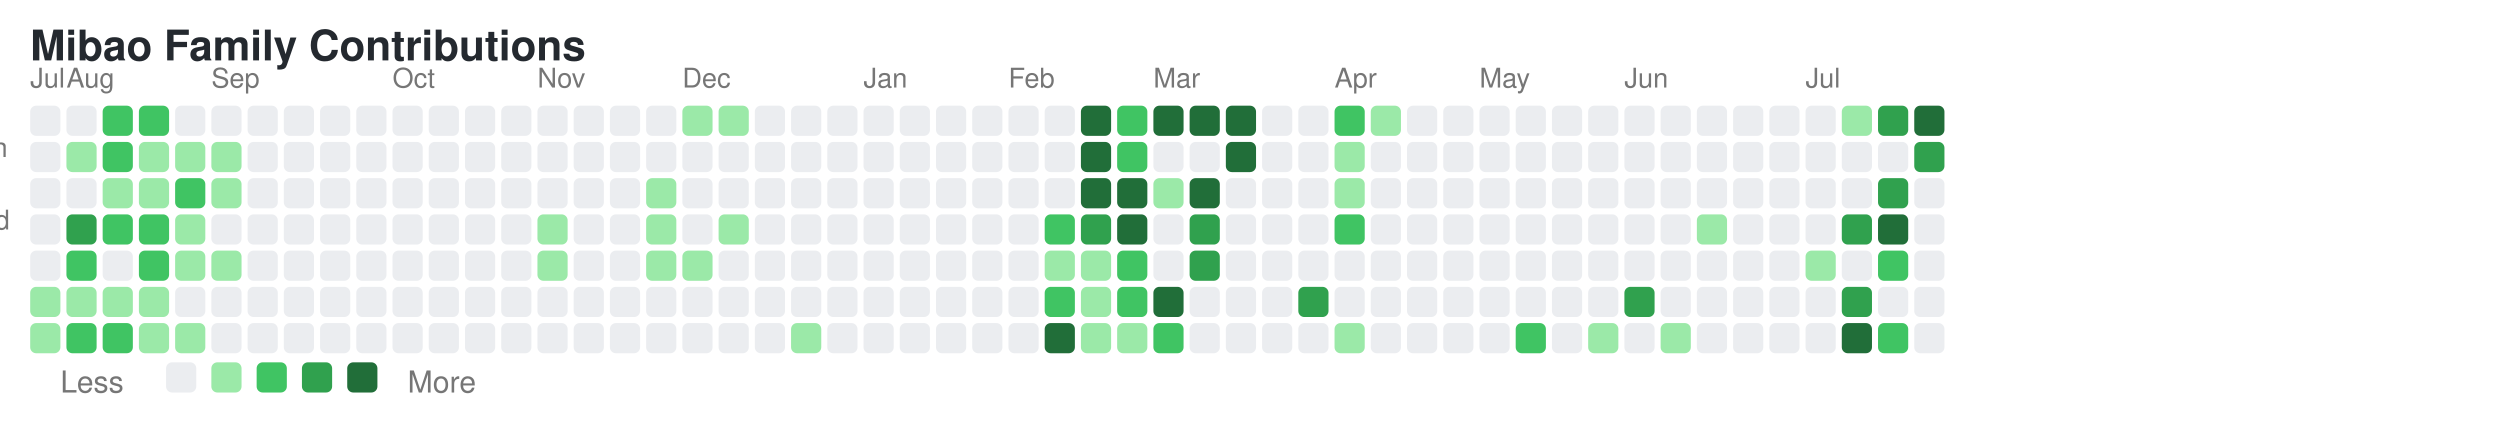
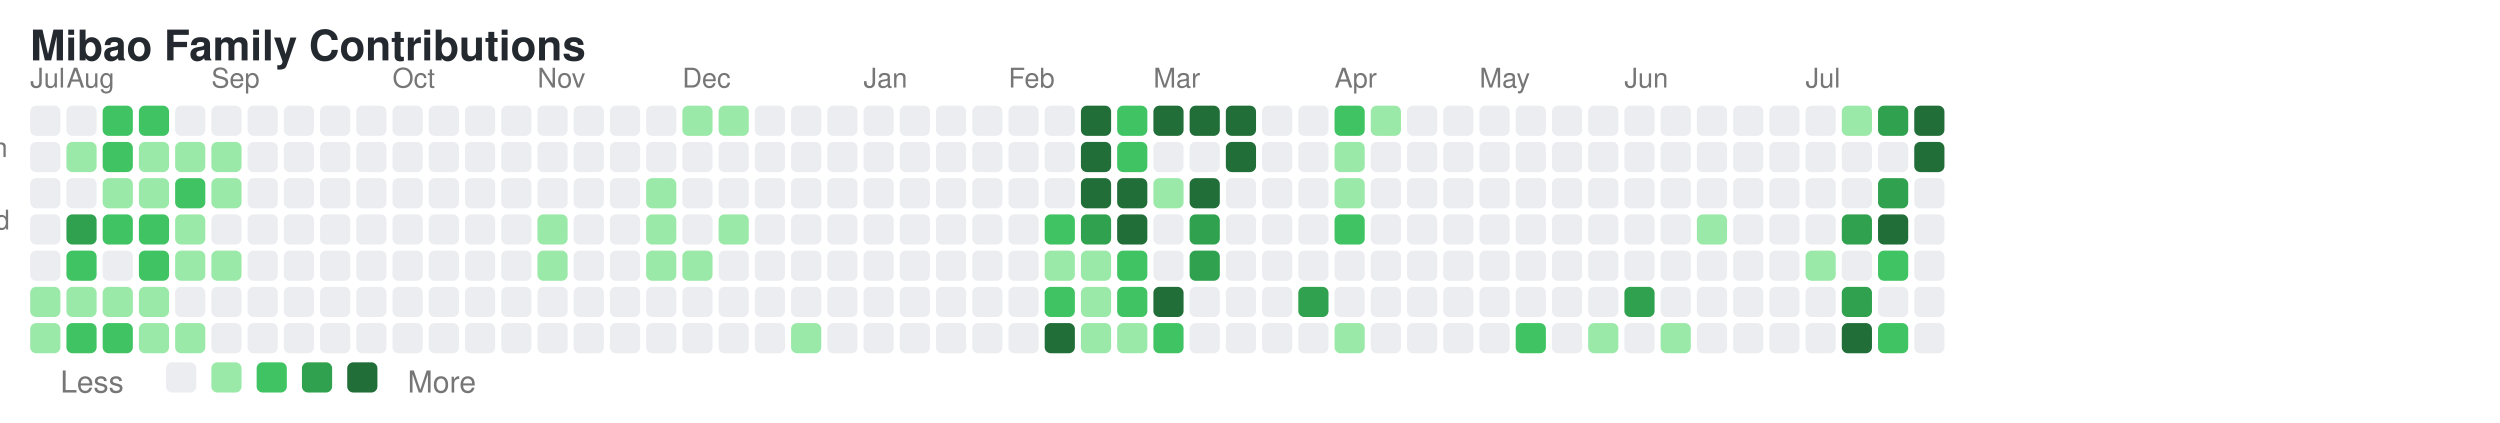
<svg xmlns="http://www.w3.org/2000/svg" width="828" height="140">
  <text x="10" y="20" font-family="-apple-system, BlinkMacSystemFont, Segoe UI, Helvetica, Arial, sans-serif" font-size="14" font-weight="600" fill="#24292f">Mibao Family Contributions</text>
  <g transform="translate(10, 35)">
    <text x="0" y="-6" font-family="-apple-system, BlinkMacSystemFont, Segoe UI, Helvetica, Arial, sans-serif" font-size="9" fill="#767676">Jul</text>
    <text x="12" y="-6" font-family="-apple-system, BlinkMacSystemFont, Segoe UI, Helvetica, Arial, sans-serif" font-size="9" fill="#767676">Aug</text>
    <text x="60" y="-6" font-family="-apple-system, BlinkMacSystemFont, Segoe UI, Helvetica, Arial, sans-serif" font-size="9" fill="#767676">Sep</text>
    <text x="120" y="-6" font-family="-apple-system, BlinkMacSystemFont, Segoe UI, Helvetica, Arial, sans-serif" font-size="9" fill="#767676">Oct</text>
    <text x="168" y="-6" font-family="-apple-system, BlinkMacSystemFont, Segoe UI, Helvetica, Arial, sans-serif" font-size="9" fill="#767676">Nov</text>
    <text x="216" y="-6" font-family="-apple-system, BlinkMacSystemFont, Segoe UI, Helvetica, Arial, sans-serif" font-size="9" fill="#767676">Dec</text>
    <text x="276" y="-6" font-family="-apple-system, BlinkMacSystemFont, Segoe UI, Helvetica, Arial, sans-serif" font-size="9" fill="#767676">Jan</text>
    <text x="324" y="-6" font-family="-apple-system, BlinkMacSystemFont, Segoe UI, Helvetica, Arial, sans-serif" font-size="9" fill="#767676">Feb</text>
    <text x="372" y="-6" font-family="-apple-system, BlinkMacSystemFont, Segoe UI, Helvetica, Arial, sans-serif" font-size="9" fill="#767676">Mar</text>
    <text x="432" y="-6" font-family="-apple-system, BlinkMacSystemFont, Segoe UI, Helvetica, Arial, sans-serif" font-size="9" fill="#767676">Apr</text>
    <text x="480" y="-6" font-family="-apple-system, BlinkMacSystemFont, Segoe UI, Helvetica, Arial, sans-serif" font-size="9" fill="#767676">May</text>
    <text x="528" y="-6" font-family="-apple-system, BlinkMacSystemFont, Segoe UI, Helvetica, Arial, sans-serif" font-size="9" fill="#767676">Jun</text>
    <text x="588" y="-6" font-family="-apple-system, BlinkMacSystemFont, Segoe UI, Helvetica, Arial, sans-serif" font-size="9" fill="#767676">Jul</text>
    <text x="-25" y="17.0" font-family="-apple-system, BlinkMacSystemFont, Segoe UI, Helvetica, Arial, sans-serif" font-size="9" fill="#767676">Mon</text>
    <text x="-25" y="41.0" font-family="-apple-system, BlinkMacSystemFont, Segoe UI, Helvetica, Arial, sans-serif" font-size="9" fill="#767676">Wed</text>
    <text x="-25" y="65.0" font-family="-apple-system, BlinkMacSystemFont, Segoe UI, Helvetica, Arial, sans-serif" font-size="9" fill="#767676">Fri</text>
    <rect x="0" y="0" width="10" height="10" fill="#ebedf0" rx="2" />
    <rect x="0" y="12" width="10" height="10" fill="#ebedf0" rx="2" />
    <rect x="0" y="24" width="10" height="10" fill="#ebedf0" rx="2" />
    <rect x="0" y="36" width="10" height="10" fill="#ebedf0" rx="2" />
    <rect x="0" y="48" width="10" height="10" fill="#ebedf0" rx="2" />
    <rect x="0" y="60" width="10" height="10" fill="#9be9a8" rx="2" />
    <rect x="0" y="72" width="10" height="10" fill="#9be9a8" rx="2" />
    <rect x="12" y="0" width="10" height="10" fill="#ebedf0" rx="2" />
    <rect x="12" y="12" width="10" height="10" fill="#9be9a8" rx="2" />
    <rect x="12" y="24" width="10" height="10" fill="#ebedf0" rx="2" />
    <rect x="12" y="36" width="10" height="10" fill="#30a14e" rx="2" />
    <rect x="12" y="48" width="10" height="10" fill="#40c463" rx="2" />
    <rect x="12" y="60" width="10" height="10" fill="#9be9a8" rx="2" />
    <rect x="12" y="72" width="10" height="10" fill="#40c463" rx="2" />
    <rect x="24" y="0" width="10" height="10" fill="#40c463" rx="2" />
    <rect x="24" y="12" width="10" height="10" fill="#40c463" rx="2" />
    <rect x="24" y="24" width="10" height="10" fill="#9be9a8" rx="2" />
    <rect x="24" y="36" width="10" height="10" fill="#40c463" rx="2" />
    <rect x="24" y="48" width="10" height="10" fill="#ebedf0" rx="2" />
    <rect x="24" y="60" width="10" height="10" fill="#9be9a8" rx="2" />
    <rect x="24" y="72" width="10" height="10" fill="#40c463" rx="2" />
    <rect x="36" y="0" width="10" height="10" fill="#40c463" rx="2" />
    <rect x="36" y="12" width="10" height="10" fill="#9be9a8" rx="2" />
    <rect x="36" y="24" width="10" height="10" fill="#9be9a8" rx="2" />
    <rect x="36" y="36" width="10" height="10" fill="#40c463" rx="2" />
    <rect x="36" y="48" width="10" height="10" fill="#40c463" rx="2" />
    <rect x="36" y="60" width="10" height="10" fill="#9be9a8" rx="2" />
    <rect x="36" y="72" width="10" height="10" fill="#9be9a8" rx="2" />
    <rect x="48" y="0" width="10" height="10" fill="#ebedf0" rx="2" />
    <rect x="48" y="12" width="10" height="10" fill="#9be9a8" rx="2" />
    <rect x="48" y="24" width="10" height="10" fill="#40c463" rx="2" />
    <rect x="48" y="36" width="10" height="10" fill="#9be9a8" rx="2" />
    <rect x="48" y="48" width="10" height="10" fill="#9be9a8" rx="2" />
    <rect x="48" y="60" width="10" height="10" fill="#ebedf0" rx="2" />
    <rect x="48" y="72" width="10" height="10" fill="#9be9a8" rx="2" />
    <rect x="60" y="0" width="10" height="10" fill="#ebedf0" rx="2" />
    <rect x="60" y="12" width="10" height="10" fill="#9be9a8" rx="2" />
    <rect x="60" y="24" width="10" height="10" fill="#9be9a8" rx="2" />
    <rect x="60" y="36" width="10" height="10" fill="#ebedf0" rx="2" />
    <rect x="60" y="48" width="10" height="10" fill="#9be9a8" rx="2" />
    <rect x="60" y="60" width="10" height="10" fill="#ebedf0" rx="2" />
    <rect x="60" y="72" width="10" height="10" fill="#ebedf0" rx="2" />
    <rect x="72" y="0" width="10" height="10" fill="#ebedf0" rx="2" />
    <rect x="72" y="12" width="10" height="10" fill="#ebedf0" rx="2" />
    <rect x="72" y="24" width="10" height="10" fill="#ebedf0" rx="2" />
    <rect x="72" y="36" width="10" height="10" fill="#ebedf0" rx="2" />
    <rect x="72" y="48" width="10" height="10" fill="#ebedf0" rx="2" />
    <rect x="72" y="60" width="10" height="10" fill="#ebedf0" rx="2" />
    <rect x="72" y="72" width="10" height="10" fill="#ebedf0" rx="2" />
    <rect x="84" y="0" width="10" height="10" fill="#ebedf0" rx="2" />
    <rect x="84" y="12" width="10" height="10" fill="#ebedf0" rx="2" />
    <rect x="84" y="24" width="10" height="10" fill="#ebedf0" rx="2" />
    <rect x="84" y="36" width="10" height="10" fill="#ebedf0" rx="2" />
    <rect x="84" y="48" width="10" height="10" fill="#ebedf0" rx="2" />
    <rect x="84" y="60" width="10" height="10" fill="#ebedf0" rx="2" />
    <rect x="84" y="72" width="10" height="10" fill="#ebedf0" rx="2" />
    <rect x="96" y="0" width="10" height="10" fill="#ebedf0" rx="2" />
    <rect x="96" y="12" width="10" height="10" fill="#ebedf0" rx="2" />
    <rect x="96" y="24" width="10" height="10" fill="#ebedf0" rx="2" />
    <rect x="96" y="36" width="10" height="10" fill="#ebedf0" rx="2" />
    <rect x="96" y="48" width="10" height="10" fill="#ebedf0" rx="2" />
    <rect x="96" y="60" width="10" height="10" fill="#ebedf0" rx="2" />
    <rect x="96" y="72" width="10" height="10" fill="#ebedf0" rx="2" />
    <rect x="108" y="0" width="10" height="10" fill="#ebedf0" rx="2" />
    <rect x="108" y="12" width="10" height="10" fill="#ebedf0" rx="2" />
    <rect x="108" y="24" width="10" height="10" fill="#ebedf0" rx="2" />
    <rect x="108" y="36" width="10" height="10" fill="#ebedf0" rx="2" />
    <rect x="108" y="48" width="10" height="10" fill="#ebedf0" rx="2" />
    <rect x="108" y="60" width="10" height="10" fill="#ebedf0" rx="2" />
    <rect x="108" y="72" width="10" height="10" fill="#ebedf0" rx="2" />
    <rect x="120" y="0" width="10" height="10" fill="#ebedf0" rx="2" />
    <rect x="120" y="12" width="10" height="10" fill="#ebedf0" rx="2" />
    <rect x="120" y="24" width="10" height="10" fill="#ebedf0" rx="2" />
    <rect x="120" y="36" width="10" height="10" fill="#ebedf0" rx="2" />
    <rect x="120" y="48" width="10" height="10" fill="#ebedf0" rx="2" />
    <rect x="120" y="60" width="10" height="10" fill="#ebedf0" rx="2" />
    <rect x="120" y="72" width="10" height="10" fill="#ebedf0" rx="2" />
    <rect x="132" y="0" width="10" height="10" fill="#ebedf0" rx="2" />
    <rect x="132" y="12" width="10" height="10" fill="#ebedf0" rx="2" />
    <rect x="132" y="24" width="10" height="10" fill="#ebedf0" rx="2" />
    <rect x="132" y="36" width="10" height="10" fill="#ebedf0" rx="2" />
    <rect x="132" y="48" width="10" height="10" fill="#ebedf0" rx="2" />
    <rect x="132" y="60" width="10" height="10" fill="#ebedf0" rx="2" />
    <rect x="132" y="72" width="10" height="10" fill="#ebedf0" rx="2" />
    <rect x="144" y="0" width="10" height="10" fill="#ebedf0" rx="2" />
    <rect x="144" y="12" width="10" height="10" fill="#ebedf0" rx="2" />
    <rect x="144" y="24" width="10" height="10" fill="#ebedf0" rx="2" />
    <rect x="144" y="36" width="10" height="10" fill="#ebedf0" rx="2" />
    <rect x="144" y="48" width="10" height="10" fill="#ebedf0" rx="2" />
    <rect x="144" y="60" width="10" height="10" fill="#ebedf0" rx="2" />
    <rect x="144" y="72" width="10" height="10" fill="#ebedf0" rx="2" />
    <rect x="156" y="0" width="10" height="10" fill="#ebedf0" rx="2" />
    <rect x="156" y="12" width="10" height="10" fill="#ebedf0" rx="2" />
    <rect x="156" y="24" width="10" height="10" fill="#ebedf0" rx="2" />
    <rect x="156" y="36" width="10" height="10" fill="#ebedf0" rx="2" />
    <rect x="156" y="48" width="10" height="10" fill="#ebedf0" rx="2" />
    <rect x="156" y="60" width="10" height="10" fill="#ebedf0" rx="2" />
    <rect x="156" y="72" width="10" height="10" fill="#ebedf0" rx="2" />
    <rect x="168" y="0" width="10" height="10" fill="#ebedf0" rx="2" />
    <rect x="168" y="12" width="10" height="10" fill="#ebedf0" rx="2" />
    <rect x="168" y="24" width="10" height="10" fill="#ebedf0" rx="2" />
    <rect x="168" y="36" width="10" height="10" fill="#9be9a8" rx="2" />
    <rect x="168" y="48" width="10" height="10" fill="#9be9a8" rx="2" />
    <rect x="168" y="60" width="10" height="10" fill="#ebedf0" rx="2" />
    <rect x="168" y="72" width="10" height="10" fill="#ebedf0" rx="2" />
    <rect x="180" y="0" width="10" height="10" fill="#ebedf0" rx="2" />
    <rect x="180" y="12" width="10" height="10" fill="#ebedf0" rx="2" />
    <rect x="180" y="24" width="10" height="10" fill="#ebedf0" rx="2" />
    <rect x="180" y="36" width="10" height="10" fill="#ebedf0" rx="2" />
    <rect x="180" y="48" width="10" height="10" fill="#ebedf0" rx="2" />
    <rect x="180" y="60" width="10" height="10" fill="#ebedf0" rx="2" />
    <rect x="180" y="72" width="10" height="10" fill="#ebedf0" rx="2" />
    <rect x="192" y="0" width="10" height="10" fill="#ebedf0" rx="2" />
    <rect x="192" y="12" width="10" height="10" fill="#ebedf0" rx="2" />
    <rect x="192" y="24" width="10" height="10" fill="#ebedf0" rx="2" />
    <rect x="192" y="36" width="10" height="10" fill="#ebedf0" rx="2" />
    <rect x="192" y="48" width="10" height="10" fill="#ebedf0" rx="2" />
    <rect x="192" y="60" width="10" height="10" fill="#ebedf0" rx="2" />
    <rect x="192" y="72" width="10" height="10" fill="#ebedf0" rx="2" />
    <rect x="204" y="0" width="10" height="10" fill="#ebedf0" rx="2" />
    <rect x="204" y="12" width="10" height="10" fill="#ebedf0" rx="2" />
    <rect x="204" y="24" width="10" height="10" fill="#9be9a8" rx="2" />
    <rect x="204" y="36" width="10" height="10" fill="#9be9a8" rx="2" />
    <rect x="204" y="48" width="10" height="10" fill="#9be9a8" rx="2" />
    <rect x="204" y="60" width="10" height="10" fill="#ebedf0" rx="2" />
    <rect x="204" y="72" width="10" height="10" fill="#ebedf0" rx="2" />
    <rect x="216" y="0" width="10" height="10" fill="#9be9a8" rx="2" />
    <rect x="216" y="12" width="10" height="10" fill="#ebedf0" rx="2" />
    <rect x="216" y="24" width="10" height="10" fill="#ebedf0" rx="2" />
    <rect x="216" y="36" width="10" height="10" fill="#ebedf0" rx="2" />
    <rect x="216" y="48" width="10" height="10" fill="#9be9a8" rx="2" />
    <rect x="216" y="60" width="10" height="10" fill="#ebedf0" rx="2" />
    <rect x="216" y="72" width="10" height="10" fill="#ebedf0" rx="2" />
    <rect x="228" y="0" width="10" height="10" fill="#9be9a8" rx="2" />
    <rect x="228" y="12" width="10" height="10" fill="#ebedf0" rx="2" />
    <rect x="228" y="24" width="10" height="10" fill="#ebedf0" rx="2" />
    <rect x="228" y="36" width="10" height="10" fill="#9be9a8" rx="2" />
    <rect x="228" y="48" width="10" height="10" fill="#ebedf0" rx="2" />
    <rect x="228" y="60" width="10" height="10" fill="#ebedf0" rx="2" />
    <rect x="228" y="72" width="10" height="10" fill="#ebedf0" rx="2" />
    <rect x="240" y="0" width="10" height="10" fill="#ebedf0" rx="2" />
    <rect x="240" y="12" width="10" height="10" fill="#ebedf0" rx="2" />
    <rect x="240" y="24" width="10" height="10" fill="#ebedf0" rx="2" />
    <rect x="240" y="36" width="10" height="10" fill="#ebedf0" rx="2" />
    <rect x="240" y="48" width="10" height="10" fill="#ebedf0" rx="2" />
    <rect x="240" y="60" width="10" height="10" fill="#ebedf0" rx="2" />
    <rect x="240" y="72" width="10" height="10" fill="#ebedf0" rx="2" />
    <rect x="252" y="0" width="10" height="10" fill="#ebedf0" rx="2" />
    <rect x="252" y="12" width="10" height="10" fill="#ebedf0" rx="2" />
    <rect x="252" y="24" width="10" height="10" fill="#ebedf0" rx="2" />
    <rect x="252" y="36" width="10" height="10" fill="#ebedf0" rx="2" />
    <rect x="252" y="48" width="10" height="10" fill="#ebedf0" rx="2" />
    <rect x="252" y="60" width="10" height="10" fill="#ebedf0" rx="2" />
    <rect x="252" y="72" width="10" height="10" fill="#9be9a8" rx="2" />
    <rect x="264" y="0" width="10" height="10" fill="#ebedf0" rx="2" />
    <rect x="264" y="12" width="10" height="10" fill="#ebedf0" rx="2" />
    <rect x="264" y="24" width="10" height="10" fill="#ebedf0" rx="2" />
    <rect x="264" y="36" width="10" height="10" fill="#ebedf0" rx="2" />
    <rect x="264" y="48" width="10" height="10" fill="#ebedf0" rx="2" />
    <rect x="264" y="60" width="10" height="10" fill="#ebedf0" rx="2" />
    <rect x="264" y="72" width="10" height="10" fill="#ebedf0" rx="2" />
    <rect x="276" y="0" width="10" height="10" fill="#ebedf0" rx="2" />
    <rect x="276" y="12" width="10" height="10" fill="#ebedf0" rx="2" />
    <rect x="276" y="24" width="10" height="10" fill="#ebedf0" rx="2" />
    <rect x="276" y="36" width="10" height="10" fill="#ebedf0" rx="2" />
    <rect x="276" y="48" width="10" height="10" fill="#ebedf0" rx="2" />
    <rect x="276" y="60" width="10" height="10" fill="#ebedf0" rx="2" />
    <rect x="276" y="72" width="10" height="10" fill="#ebedf0" rx="2" />
    <rect x="288" y="0" width="10" height="10" fill="#ebedf0" rx="2" />
    <rect x="288" y="12" width="10" height="10" fill="#ebedf0" rx="2" />
    <rect x="288" y="24" width="10" height="10" fill="#ebedf0" rx="2" />
    <rect x="288" y="36" width="10" height="10" fill="#ebedf0" rx="2" />
    <rect x="288" y="48" width="10" height="10" fill="#ebedf0" rx="2" />
    <rect x="288" y="60" width="10" height="10" fill="#ebedf0" rx="2" />
    <rect x="288" y="72" width="10" height="10" fill="#ebedf0" rx="2" />
    <rect x="300" y="0" width="10" height="10" fill="#ebedf0" rx="2" />
    <rect x="300" y="12" width="10" height="10" fill="#ebedf0" rx="2" />
    <rect x="300" y="24" width="10" height="10" fill="#ebedf0" rx="2" />
    <rect x="300" y="36" width="10" height="10" fill="#ebedf0" rx="2" />
    <rect x="300" y="48" width="10" height="10" fill="#ebedf0" rx="2" />
    <rect x="300" y="60" width="10" height="10" fill="#ebedf0" rx="2" />
    <rect x="300" y="72" width="10" height="10" fill="#ebedf0" rx="2" />
    <rect x="312" y="0" width="10" height="10" fill="#ebedf0" rx="2" />
    <rect x="312" y="12" width="10" height="10" fill="#ebedf0" rx="2" />
    <rect x="312" y="24" width="10" height="10" fill="#ebedf0" rx="2" />
    <rect x="312" y="36" width="10" height="10" fill="#ebedf0" rx="2" />
    <rect x="312" y="48" width="10" height="10" fill="#ebedf0" rx="2" />
    <rect x="312" y="60" width="10" height="10" fill="#ebedf0" rx="2" />
    <rect x="312" y="72" width="10" height="10" fill="#ebedf0" rx="2" />
    <rect x="324" y="0" width="10" height="10" fill="#ebedf0" rx="2" />
    <rect x="324" y="12" width="10" height="10" fill="#ebedf0" rx="2" />
    <rect x="324" y="24" width="10" height="10" fill="#ebedf0" rx="2" />
    <rect x="324" y="36" width="10" height="10" fill="#ebedf0" rx="2" />
    <rect x="324" y="48" width="10" height="10" fill="#ebedf0" rx="2" />
    <rect x="324" y="60" width="10" height="10" fill="#ebedf0" rx="2" />
    <rect x="324" y="72" width="10" height="10" fill="#ebedf0" rx="2" />
    <rect x="336" y="0" width="10" height="10" fill="#ebedf0" rx="2" />
    <rect x="336" y="12" width="10" height="10" fill="#ebedf0" rx="2" />
    <rect x="336" y="24" width="10" height="10" fill="#ebedf0" rx="2" />
    <rect x="336" y="36" width="10" height="10" fill="#40c463" rx="2" />
    <rect x="336" y="48" width="10" height="10" fill="#9be9a8" rx="2" />
    <rect x="336" y="60" width="10" height="10" fill="#40c463" rx="2" />
    <rect x="336" y="72" width="10" height="10" fill="#216e39" rx="2" />
    <rect x="348" y="0" width="10" height="10" fill="#216e39" rx="2" />
    <rect x="348" y="12" width="10" height="10" fill="#216e39" rx="2" />
    <rect x="348" y="24" width="10" height="10" fill="#216e39" rx="2" />
    <rect x="348" y="36" width="10" height="10" fill="#30a14e" rx="2" />
    <rect x="348" y="48" width="10" height="10" fill="#9be9a8" rx="2" />
    <rect x="348" y="60" width="10" height="10" fill="#9be9a8" rx="2" />
    <rect x="348" y="72" width="10" height="10" fill="#9be9a8" rx="2" />
    <rect x="360" y="0" width="10" height="10" fill="#40c463" rx="2" />
    <rect x="360" y="12" width="10" height="10" fill="#40c463" rx="2" />
    <rect x="360" y="24" width="10" height="10" fill="#216e39" rx="2" />
    <rect x="360" y="36" width="10" height="10" fill="#216e39" rx="2" />
    <rect x="360" y="48" width="10" height="10" fill="#40c463" rx="2" />
    <rect x="360" y="60" width="10" height="10" fill="#40c463" rx="2" />
    <rect x="360" y="72" width="10" height="10" fill="#9be9a8" rx="2" />
    <rect x="372" y="0" width="10" height="10" fill="#216e39" rx="2" />
    <rect x="372" y="12" width="10" height="10" fill="#ebedf0" rx="2" />
    <rect x="372" y="24" width="10" height="10" fill="#9be9a8" rx="2" />
    <rect x="372" y="36" width="10" height="10" fill="#ebedf0" rx="2" />
    <rect x="372" y="48" width="10" height="10" fill="#ebedf0" rx="2" />
    <rect x="372" y="60" width="10" height="10" fill="#216e39" rx="2" />
    <rect x="372" y="72" width="10" height="10" fill="#40c463" rx="2" />
    <rect x="384" y="0" width="10" height="10" fill="#216e39" rx="2" />
    <rect x="384" y="12" width="10" height="10" fill="#ebedf0" rx="2" />
    <rect x="384" y="24" width="10" height="10" fill="#216e39" rx="2" />
    <rect x="384" y="36" width="10" height="10" fill="#30a14e" rx="2" />
    <rect x="384" y="48" width="10" height="10" fill="#30a14e" rx="2" />
    <rect x="384" y="60" width="10" height="10" fill="#ebedf0" rx="2" />
    <rect x="384" y="72" width="10" height="10" fill="#ebedf0" rx="2" />
    <rect x="396" y="0" width="10" height="10" fill="#216e39" rx="2" />
    <rect x="396" y="12" width="10" height="10" fill="#216e39" rx="2" />
    <rect x="396" y="24" width="10" height="10" fill="#ebedf0" rx="2" />
    <rect x="396" y="36" width="10" height="10" fill="#ebedf0" rx="2" />
    <rect x="396" y="48" width="10" height="10" fill="#ebedf0" rx="2" />
    <rect x="396" y="60" width="10" height="10" fill="#ebedf0" rx="2" />
    <rect x="396" y="72" width="10" height="10" fill="#ebedf0" rx="2" />
    <rect x="408" y="0" width="10" height="10" fill="#ebedf0" rx="2" />
    <rect x="408" y="12" width="10" height="10" fill="#ebedf0" rx="2" />
    <rect x="408" y="24" width="10" height="10" fill="#ebedf0" rx="2" />
    <rect x="408" y="36" width="10" height="10" fill="#ebedf0" rx="2" />
    <rect x="408" y="48" width="10" height="10" fill="#ebedf0" rx="2" />
    <rect x="408" y="60" width="10" height="10" fill="#ebedf0" rx="2" />
    <rect x="408" y="72" width="10" height="10" fill="#ebedf0" rx="2" />
    <rect x="420" y="0" width="10" height="10" fill="#ebedf0" rx="2" />
    <rect x="420" y="12" width="10" height="10" fill="#ebedf0" rx="2" />
    <rect x="420" y="24" width="10" height="10" fill="#ebedf0" rx="2" />
    <rect x="420" y="36" width="10" height="10" fill="#ebedf0" rx="2" />
    <rect x="420" y="48" width="10" height="10" fill="#ebedf0" rx="2" />
    <rect x="420" y="60" width="10" height="10" fill="#30a14e" rx="2" />
    <rect x="420" y="72" width="10" height="10" fill="#ebedf0" rx="2" />
    <rect x="432" y="0" width="10" height="10" fill="#40c463" rx="2" />
    <rect x="432" y="12" width="10" height="10" fill="#9be9a8" rx="2" />
    <rect x="432" y="24" width="10" height="10" fill="#9be9a8" rx="2" />
    <rect x="432" y="36" width="10" height="10" fill="#40c463" rx="2" />
    <rect x="432" y="48" width="10" height="10" fill="#ebedf0" rx="2" />
    <rect x="432" y="60" width="10" height="10" fill="#ebedf0" rx="2" />
    <rect x="432" y="72" width="10" height="10" fill="#9be9a8" rx="2" />
    <rect x="444" y="0" width="10" height="10" fill="#9be9a8" rx="2" />
    <rect x="444" y="12" width="10" height="10" fill="#ebedf0" rx="2" />
    <rect x="444" y="24" width="10" height="10" fill="#ebedf0" rx="2" />
    <rect x="444" y="36" width="10" height="10" fill="#ebedf0" rx="2" />
    <rect x="444" y="48" width="10" height="10" fill="#ebedf0" rx="2" />
    <rect x="444" y="60" width="10" height="10" fill="#ebedf0" rx="2" />
    <rect x="444" y="72" width="10" height="10" fill="#ebedf0" rx="2" />
    <rect x="456" y="0" width="10" height="10" fill="#ebedf0" rx="2" />
    <rect x="456" y="12" width="10" height="10" fill="#ebedf0" rx="2" />
    <rect x="456" y="24" width="10" height="10" fill="#ebedf0" rx="2" />
    <rect x="456" y="36" width="10" height="10" fill="#ebedf0" rx="2" />
    <rect x="456" y="48" width="10" height="10" fill="#ebedf0" rx="2" />
    <rect x="456" y="60" width="10" height="10" fill="#ebedf0" rx="2" />
    <rect x="456" y="72" width="10" height="10" fill="#ebedf0" rx="2" />
    <rect x="468" y="0" width="10" height="10" fill="#ebedf0" rx="2" />
    <rect x="468" y="12" width="10" height="10" fill="#ebedf0" rx="2" />
    <rect x="468" y="24" width="10" height="10" fill="#ebedf0" rx="2" />
    <rect x="468" y="36" width="10" height="10" fill="#ebedf0" rx="2" />
    <rect x="468" y="48" width="10" height="10" fill="#ebedf0" rx="2" />
    <rect x="468" y="60" width="10" height="10" fill="#ebedf0" rx="2" />
    <rect x="468" y="72" width="10" height="10" fill="#ebedf0" rx="2" />
    <rect x="480" y="0" width="10" height="10" fill="#ebedf0" rx="2" />
    <rect x="480" y="12" width="10" height="10" fill="#ebedf0" rx="2" />
    <rect x="480" y="24" width="10" height="10" fill="#ebedf0" rx="2" />
    <rect x="480" y="36" width="10" height="10" fill="#ebedf0" rx="2" />
    <rect x="480" y="48" width="10" height="10" fill="#ebedf0" rx="2" />
    <rect x="480" y="60" width="10" height="10" fill="#ebedf0" rx="2" />
    <rect x="480" y="72" width="10" height="10" fill="#ebedf0" rx="2" />
    <rect x="492" y="0" width="10" height="10" fill="#ebedf0" rx="2" />
    <rect x="492" y="12" width="10" height="10" fill="#ebedf0" rx="2" />
    <rect x="492" y="24" width="10" height="10" fill="#ebedf0" rx="2" />
    <rect x="492" y="36" width="10" height="10" fill="#ebedf0" rx="2" />
    <rect x="492" y="48" width="10" height="10" fill="#ebedf0" rx="2" />
    <rect x="492" y="60" width="10" height="10" fill="#ebedf0" rx="2" />
    <rect x="492" y="72" width="10" height="10" fill="#40c463" rx="2" />
    <rect x="504" y="0" width="10" height="10" fill="#ebedf0" rx="2" />
    <rect x="504" y="12" width="10" height="10" fill="#ebedf0" rx="2" />
    <rect x="504" y="24" width="10" height="10" fill="#ebedf0" rx="2" />
    <rect x="504" y="36" width="10" height="10" fill="#ebedf0" rx="2" />
    <rect x="504" y="48" width="10" height="10" fill="#ebedf0" rx="2" />
    <rect x="504" y="60" width="10" height="10" fill="#ebedf0" rx="2" />
    <rect x="504" y="72" width="10" height="10" fill="#ebedf0" rx="2" />
    <rect x="516" y="0" width="10" height="10" fill="#ebedf0" rx="2" />
    <rect x="516" y="12" width="10" height="10" fill="#ebedf0" rx="2" />
    <rect x="516" y="24" width="10" height="10" fill="#ebedf0" rx="2" />
    <rect x="516" y="36" width="10" height="10" fill="#ebedf0" rx="2" />
    <rect x="516" y="48" width="10" height="10" fill="#ebedf0" rx="2" />
    <rect x="516" y="60" width="10" height="10" fill="#ebedf0" rx="2" />
    <rect x="516" y="72" width="10" height="10" fill="#9be9a8" rx="2" />
    <rect x="528" y="0" width="10" height="10" fill="#ebedf0" rx="2" />
    <rect x="528" y="12" width="10" height="10" fill="#ebedf0" rx="2" />
    <rect x="528" y="24" width="10" height="10" fill="#ebedf0" rx="2" />
    <rect x="528" y="36" width="10" height="10" fill="#ebedf0" rx="2" />
    <rect x="528" y="48" width="10" height="10" fill="#ebedf0" rx="2" />
    <rect x="528" y="60" width="10" height="10" fill="#30a14e" rx="2" />
    <rect x="528" y="72" width="10" height="10" fill="#ebedf0" rx="2" />
    <rect x="540" y="0" width="10" height="10" fill="#ebedf0" rx="2" />
    <rect x="540" y="12" width="10" height="10" fill="#ebedf0" rx="2" />
    <rect x="540" y="24" width="10" height="10" fill="#ebedf0" rx="2" />
    <rect x="540" y="36" width="10" height="10" fill="#ebedf0" rx="2" />
    <rect x="540" y="48" width="10" height="10" fill="#ebedf0" rx="2" />
    <rect x="540" y="60" width="10" height="10" fill="#ebedf0" rx="2" />
    <rect x="540" y="72" width="10" height="10" fill="#9be9a8" rx="2" />
    <rect x="552" y="0" width="10" height="10" fill="#ebedf0" rx="2" />
    <rect x="552" y="12" width="10" height="10" fill="#ebedf0" rx="2" />
    <rect x="552" y="24" width="10" height="10" fill="#ebedf0" rx="2" />
    <rect x="552" y="36" width="10" height="10" fill="#9be9a8" rx="2" />
    <rect x="552" y="48" width="10" height="10" fill="#ebedf0" rx="2" />
    <rect x="552" y="60" width="10" height="10" fill="#ebedf0" rx="2" />
    <rect x="552" y="72" width="10" height="10" fill="#ebedf0" rx="2" />
    <rect x="564" y="0" width="10" height="10" fill="#ebedf0" rx="2" />
    <rect x="564" y="12" width="10" height="10" fill="#ebedf0" rx="2" />
    <rect x="564" y="24" width="10" height="10" fill="#ebedf0" rx="2" />
    <rect x="564" y="36" width="10" height="10" fill="#ebedf0" rx="2" />
    <rect x="564" y="48" width="10" height="10" fill="#ebedf0" rx="2" />
    <rect x="564" y="60" width="10" height="10" fill="#ebedf0" rx="2" />
    <rect x="564" y="72" width="10" height="10" fill="#ebedf0" rx="2" />
    <rect x="576" y="0" width="10" height="10" fill="#ebedf0" rx="2" />
    <rect x="576" y="12" width="10" height="10" fill="#ebedf0" rx="2" />
    <rect x="576" y="24" width="10" height="10" fill="#ebedf0" rx="2" />
    <rect x="576" y="36" width="10" height="10" fill="#ebedf0" rx="2" />
    <rect x="576" y="48" width="10" height="10" fill="#ebedf0" rx="2" />
    <rect x="576" y="60" width="10" height="10" fill="#ebedf0" rx="2" />
    <rect x="576" y="72" width="10" height="10" fill="#ebedf0" rx="2" />
    <rect x="588" y="0" width="10" height="10" fill="#ebedf0" rx="2" />
    <rect x="588" y="12" width="10" height="10" fill="#ebedf0" rx="2" />
    <rect x="588" y="24" width="10" height="10" fill="#ebedf0" rx="2" />
    <rect x="588" y="36" width="10" height="10" fill="#ebedf0" rx="2" />
    <rect x="588" y="48" width="10" height="10" fill="#9be9a8" rx="2" />
    <rect x="588" y="60" width="10" height="10" fill="#ebedf0" rx="2" />
    <rect x="588" y="72" width="10" height="10" fill="#ebedf0" rx="2" />
    <rect x="600" y="0" width="10" height="10" fill="#9be9a8" rx="2" />
    <rect x="600" y="12" width="10" height="10" fill="#ebedf0" rx="2" />
    <rect x="600" y="24" width="10" height="10" fill="#ebedf0" rx="2" />
    <rect x="600" y="36" width="10" height="10" fill="#30a14e" rx="2" />
    <rect x="600" y="48" width="10" height="10" fill="#ebedf0" rx="2" />
    <rect x="600" y="60" width="10" height="10" fill="#30a14e" rx="2" />
    <rect x="600" y="72" width="10" height="10" fill="#216e39" rx="2" />
    <rect x="612" y="0" width="10" height="10" fill="#30a14e" rx="2" />
    <rect x="612" y="12" width="10" height="10" fill="#ebedf0" rx="2" />
    <rect x="612" y="24" width="10" height="10" fill="#30a14e" rx="2" />
    <rect x="612" y="36" width="10" height="10" fill="#216e39" rx="2" />
    <rect x="612" y="48" width="10" height="10" fill="#40c463" rx="2" />
    <rect x="612" y="60" width="10" height="10" fill="#ebedf0" rx="2" />
    <rect x="612" y="72" width="10" height="10" fill="#40c463" rx="2" />
    <rect x="624" y="0" width="10" height="10" fill="#216e39" rx="2" />
-     <rect x="624" y="12" width="10" height="10" fill="#30a14e" rx="2" />
+     <rect x="624" y="12" width="10" height="10" fill="#216e39" rx="2" />
    <rect x="624" y="24" width="10" height="10" fill="#ebedf0" rx="2" />
    <rect x="624" y="36" width="10" height="10" fill="#ebedf0" rx="2" />
    <rect x="624" y="48" width="10" height="10" fill="#ebedf0" rx="2" />
    <rect x="624" y="60" width="10" height="10" fill="#ebedf0" rx="2" />
    <rect x="624" y="72" width="10" height="10" fill="#ebedf0" rx="2" />
    <text x="10" y="95" font-family="-apple-system, BlinkMacSystemFont, Segoe UI, Helvetica, Arial, sans-serif" font-size="10" fill="#767676">Less</text>
    <rect x="45" y="85" width="10" height="10" fill="#ebedf0" rx="2" />
    <rect x="60" y="85" width="10" height="10" fill="#9be9a8" rx="2" />
    <rect x="75" y="85" width="10" height="10" fill="#40c463" rx="2" />
    <rect x="90" y="85" width="10" height="10" fill="#30a14e" rx="2" />
    <rect x="105" y="85" width="10" height="10" fill="#216e39" rx="2" />
    <text x="125" y="95" font-family="-apple-system, BlinkMacSystemFont, Segoe UI, Helvetica, Arial, sans-serif" font-size="10" fill="#767676">More</text>
  </g>
</svg>
